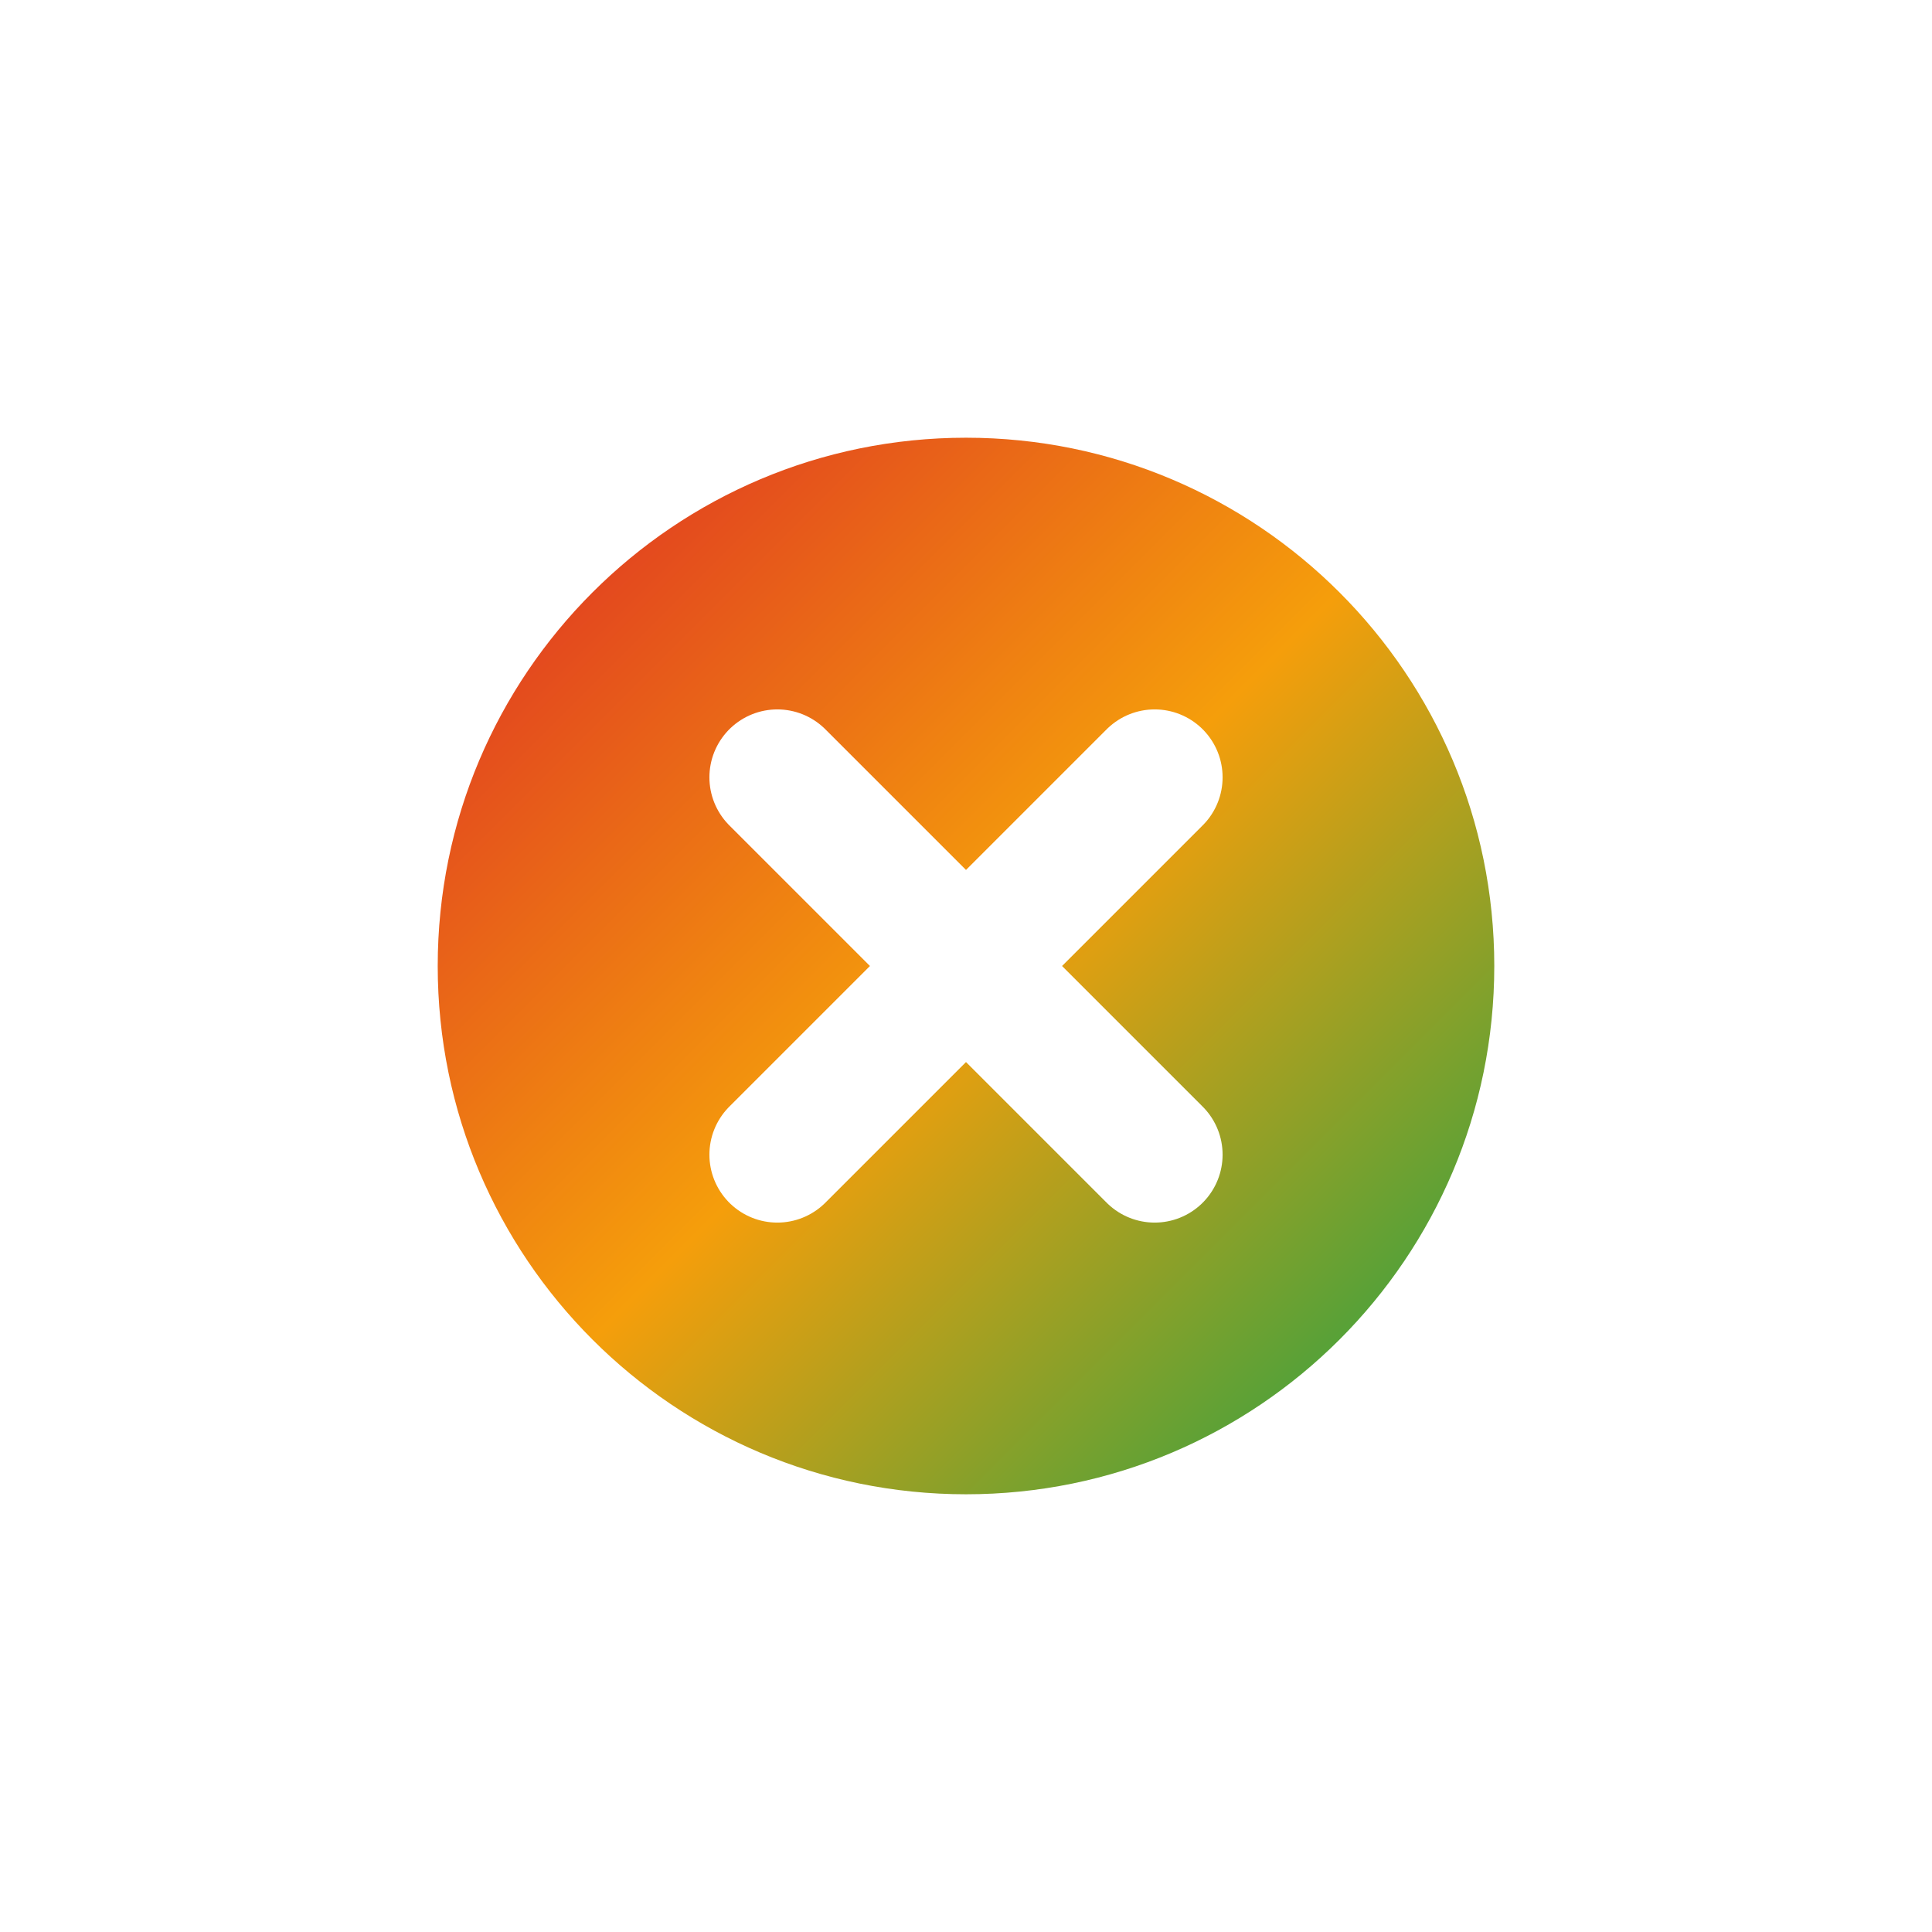
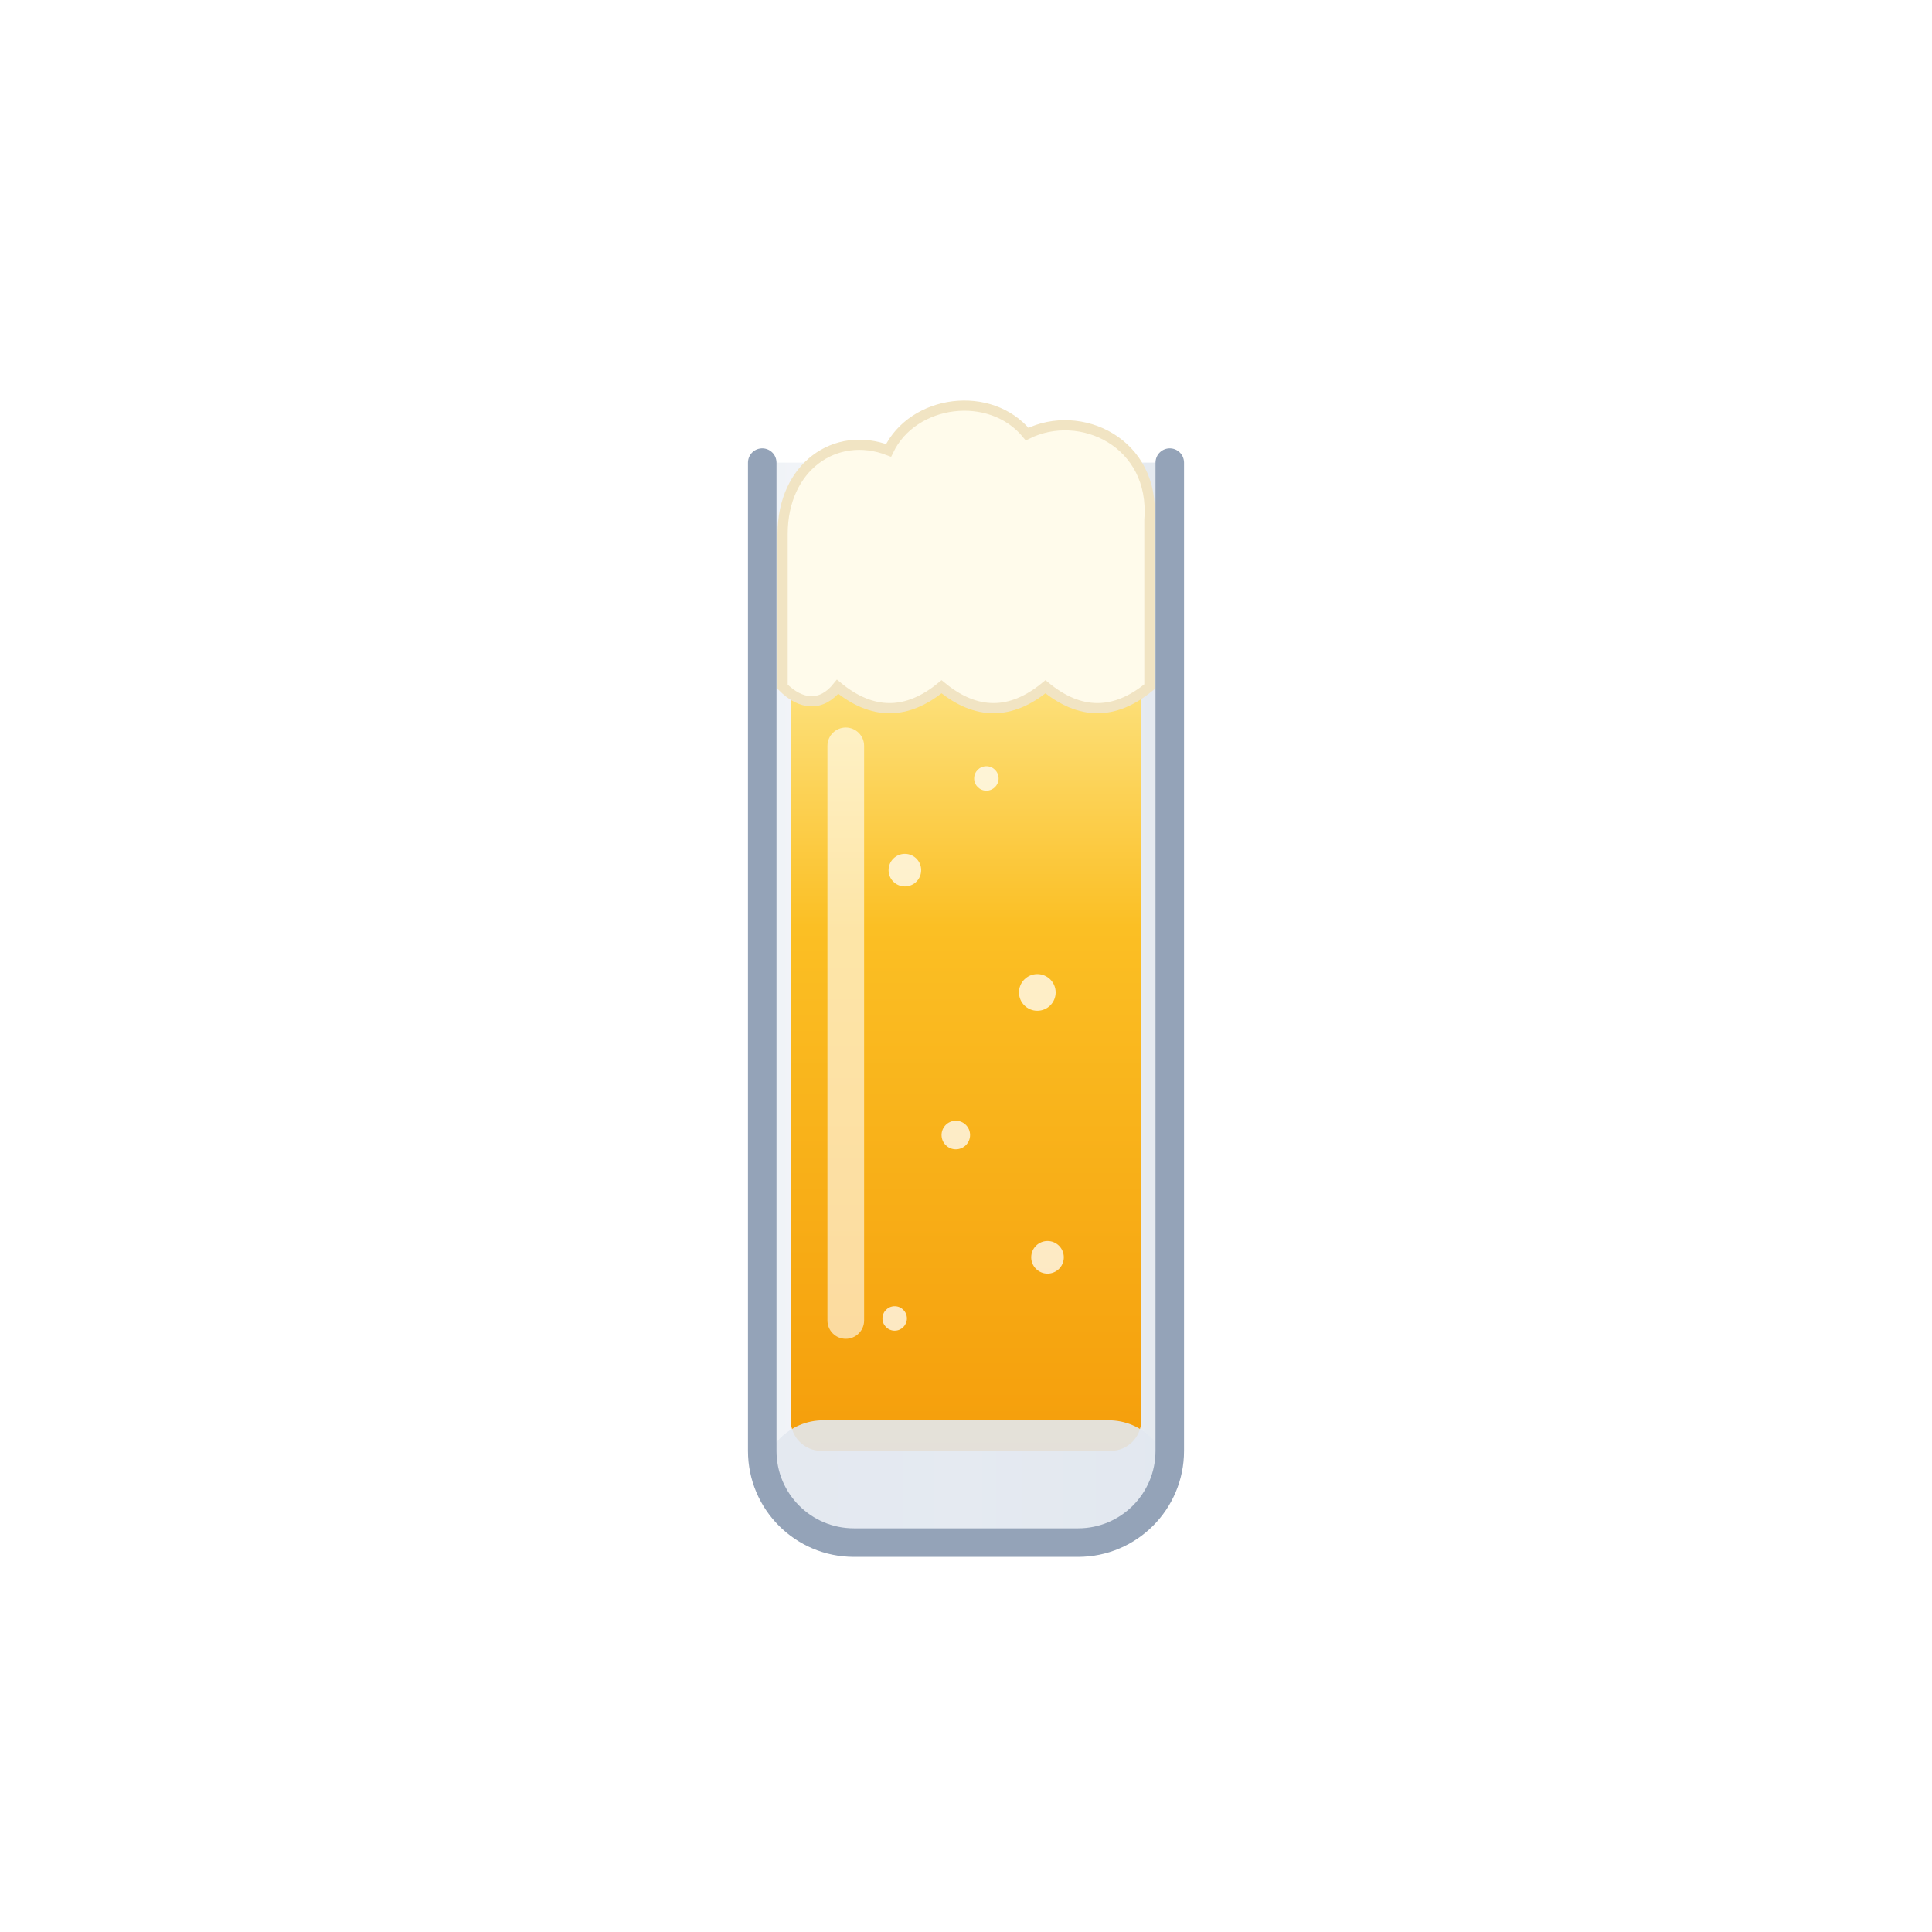
<svg xmlns="http://www.w3.org/2000/svg" viewBox="0 0 512 512">
  <defs>
-     <linearGradient id="g" x1="0" y1="0" x2="1" y2="1">
+     <linearGradient id="beer" x1="0" y1="0" x2="0" y2="1">
+       <stop offset="0" stop-color="#fde68a" />
+       <stop offset="0.35" stop-color="#fbbf24" />
+       <stop offset="1" stop-color="#f59e0b" />
+     </linearGradient>
+     <linearGradient id="glass" x1="0" y1="0" x2="1" y2="0">
+       <stop offset="0" stop-color="#e2e8f0" />
+       <stop offset="0.5" stop-color="#f8fafc" />
+       <stop offset="1" stop-color="#cbd5e1" />
+     </linearGradient>
+     <linearGradient id="brand" x1="0" y1="0" x2="1" y2="1">
      <stop offset="0" stop-color="#dc2626" />
      <stop offset="0.5" stop-color="#f59e0b" />
      <stop offset="1" stop-color="#16a34a" />
    </linearGradient>
  </defs>
  <rect width="512" height="512" fill="#ffffff" />
-   <circle cx="256" cy="256" r="140" fill="url(#g)" />
-   <path d="M206 206l100 100m0-100L206 306" stroke="#ffffff" stroke-width="36" stroke-linecap="round" />
+   <g transform="translate(169.6 84.8) scale(5.4)">
+     <path d="M6 7h20v48.5a4.5 4.5 0 0 1-4.5 4.5h-11A4.5 4.5 0 0 1 6 55.5z" fill="url(#glass)" opacity="0.55" />
+     <rect x="7.4" y="16" width="17.2" height="39.5" rx="1.5" fill="url(#beer)" />
+     <g fill="#fff" opacity="0.75">
+       <circle cx="13" cy="27" r="0.8" />
+       <circle cx="19.5" cy="33" r="0.9" />
+       <circle cx="15.5" cy="40" r="0.7" />
+       <circle cx="20" cy="46" r="0.8" />
+       <circle cx="12.5" cy="49" r="0.6" />
+       <circle cx="17" cy="22.5" r="0.6" />
+     </g>
+     <path d="M7 18V10.5C7 7.2 9.6 5.4 12.2 6.4 13.4 3.9 17.2 3.4 19 5.6c2.6-1.3 6.3.4 6 4.2V18c-1.7 1.4-3.4 1.4-5.1 0-1.7 1.4-3.4 1.4-5.1 0-1.7 1.4-3.4 1.4-5.1 0C8.9 19 7.9 18.9 7 18z" fill="#fffbeb" stroke="#f1e4c3" stroke-width="0.5" />
+     <rect x="6" y="54" width="20" height="6" rx="3" fill="#e2e8f0" opacity="0.9" />
+     <rect x="9.2" y="20" width="1.8" height="30" rx="0.9" fill="#fff" opacity="0.6" />
+     <path d="M6 7v48.5A4.5 4.5 0 0 0 10.5 60h11a4.5 4.5 0 0 0 4.5-4.5V7" fill="none" stroke="#94a3b8" stroke-width="1.4" stroke-linecap="round" />
+   </g>
</svg>
